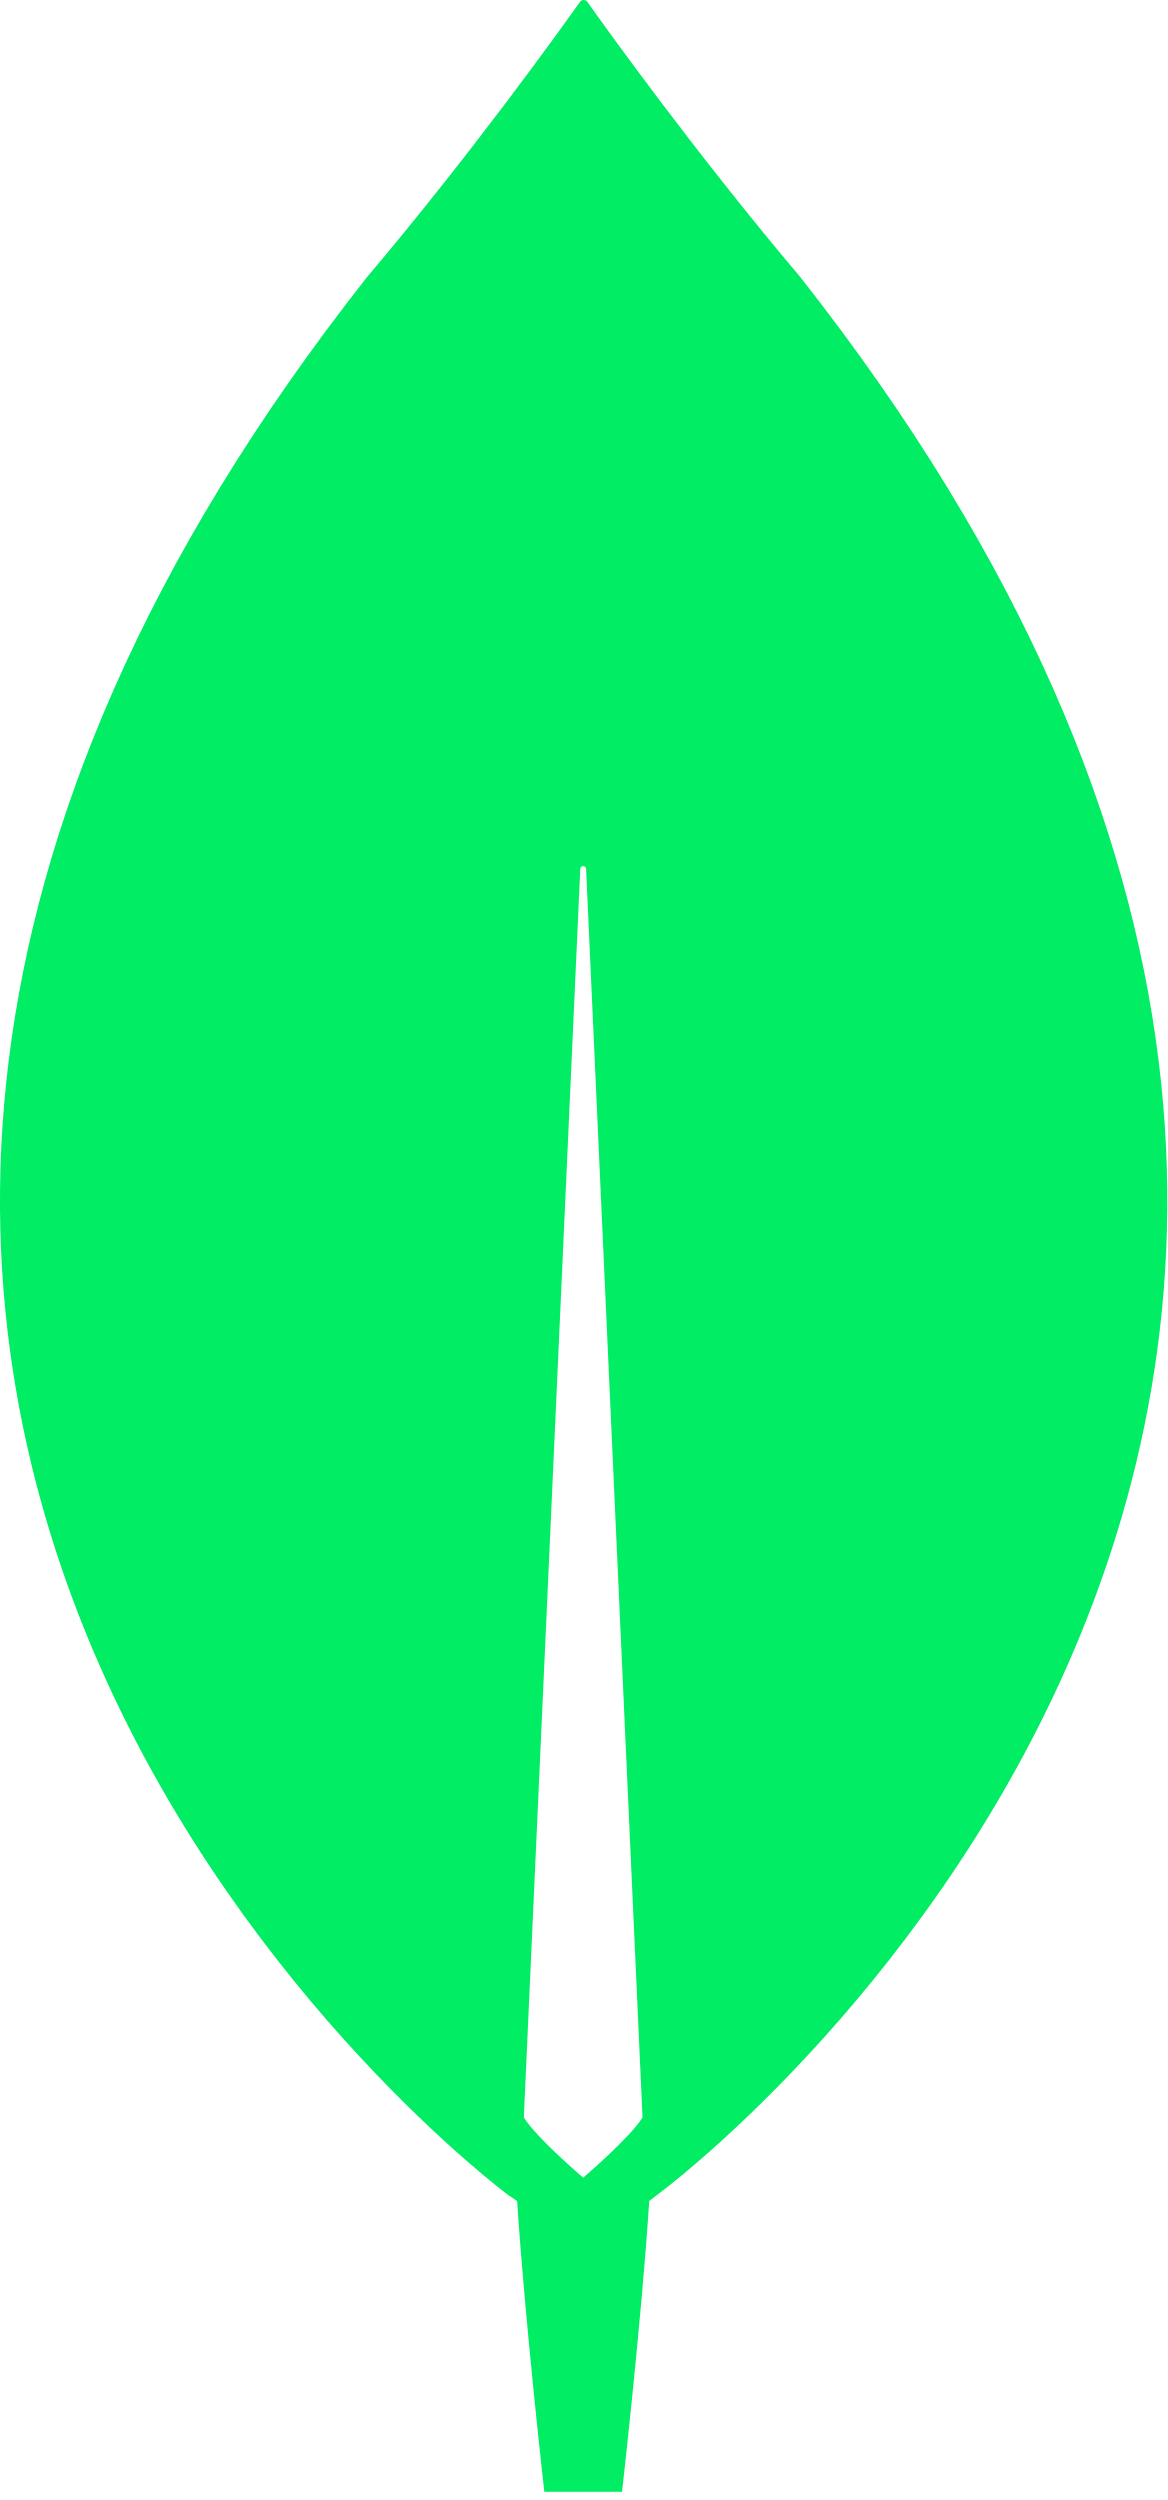
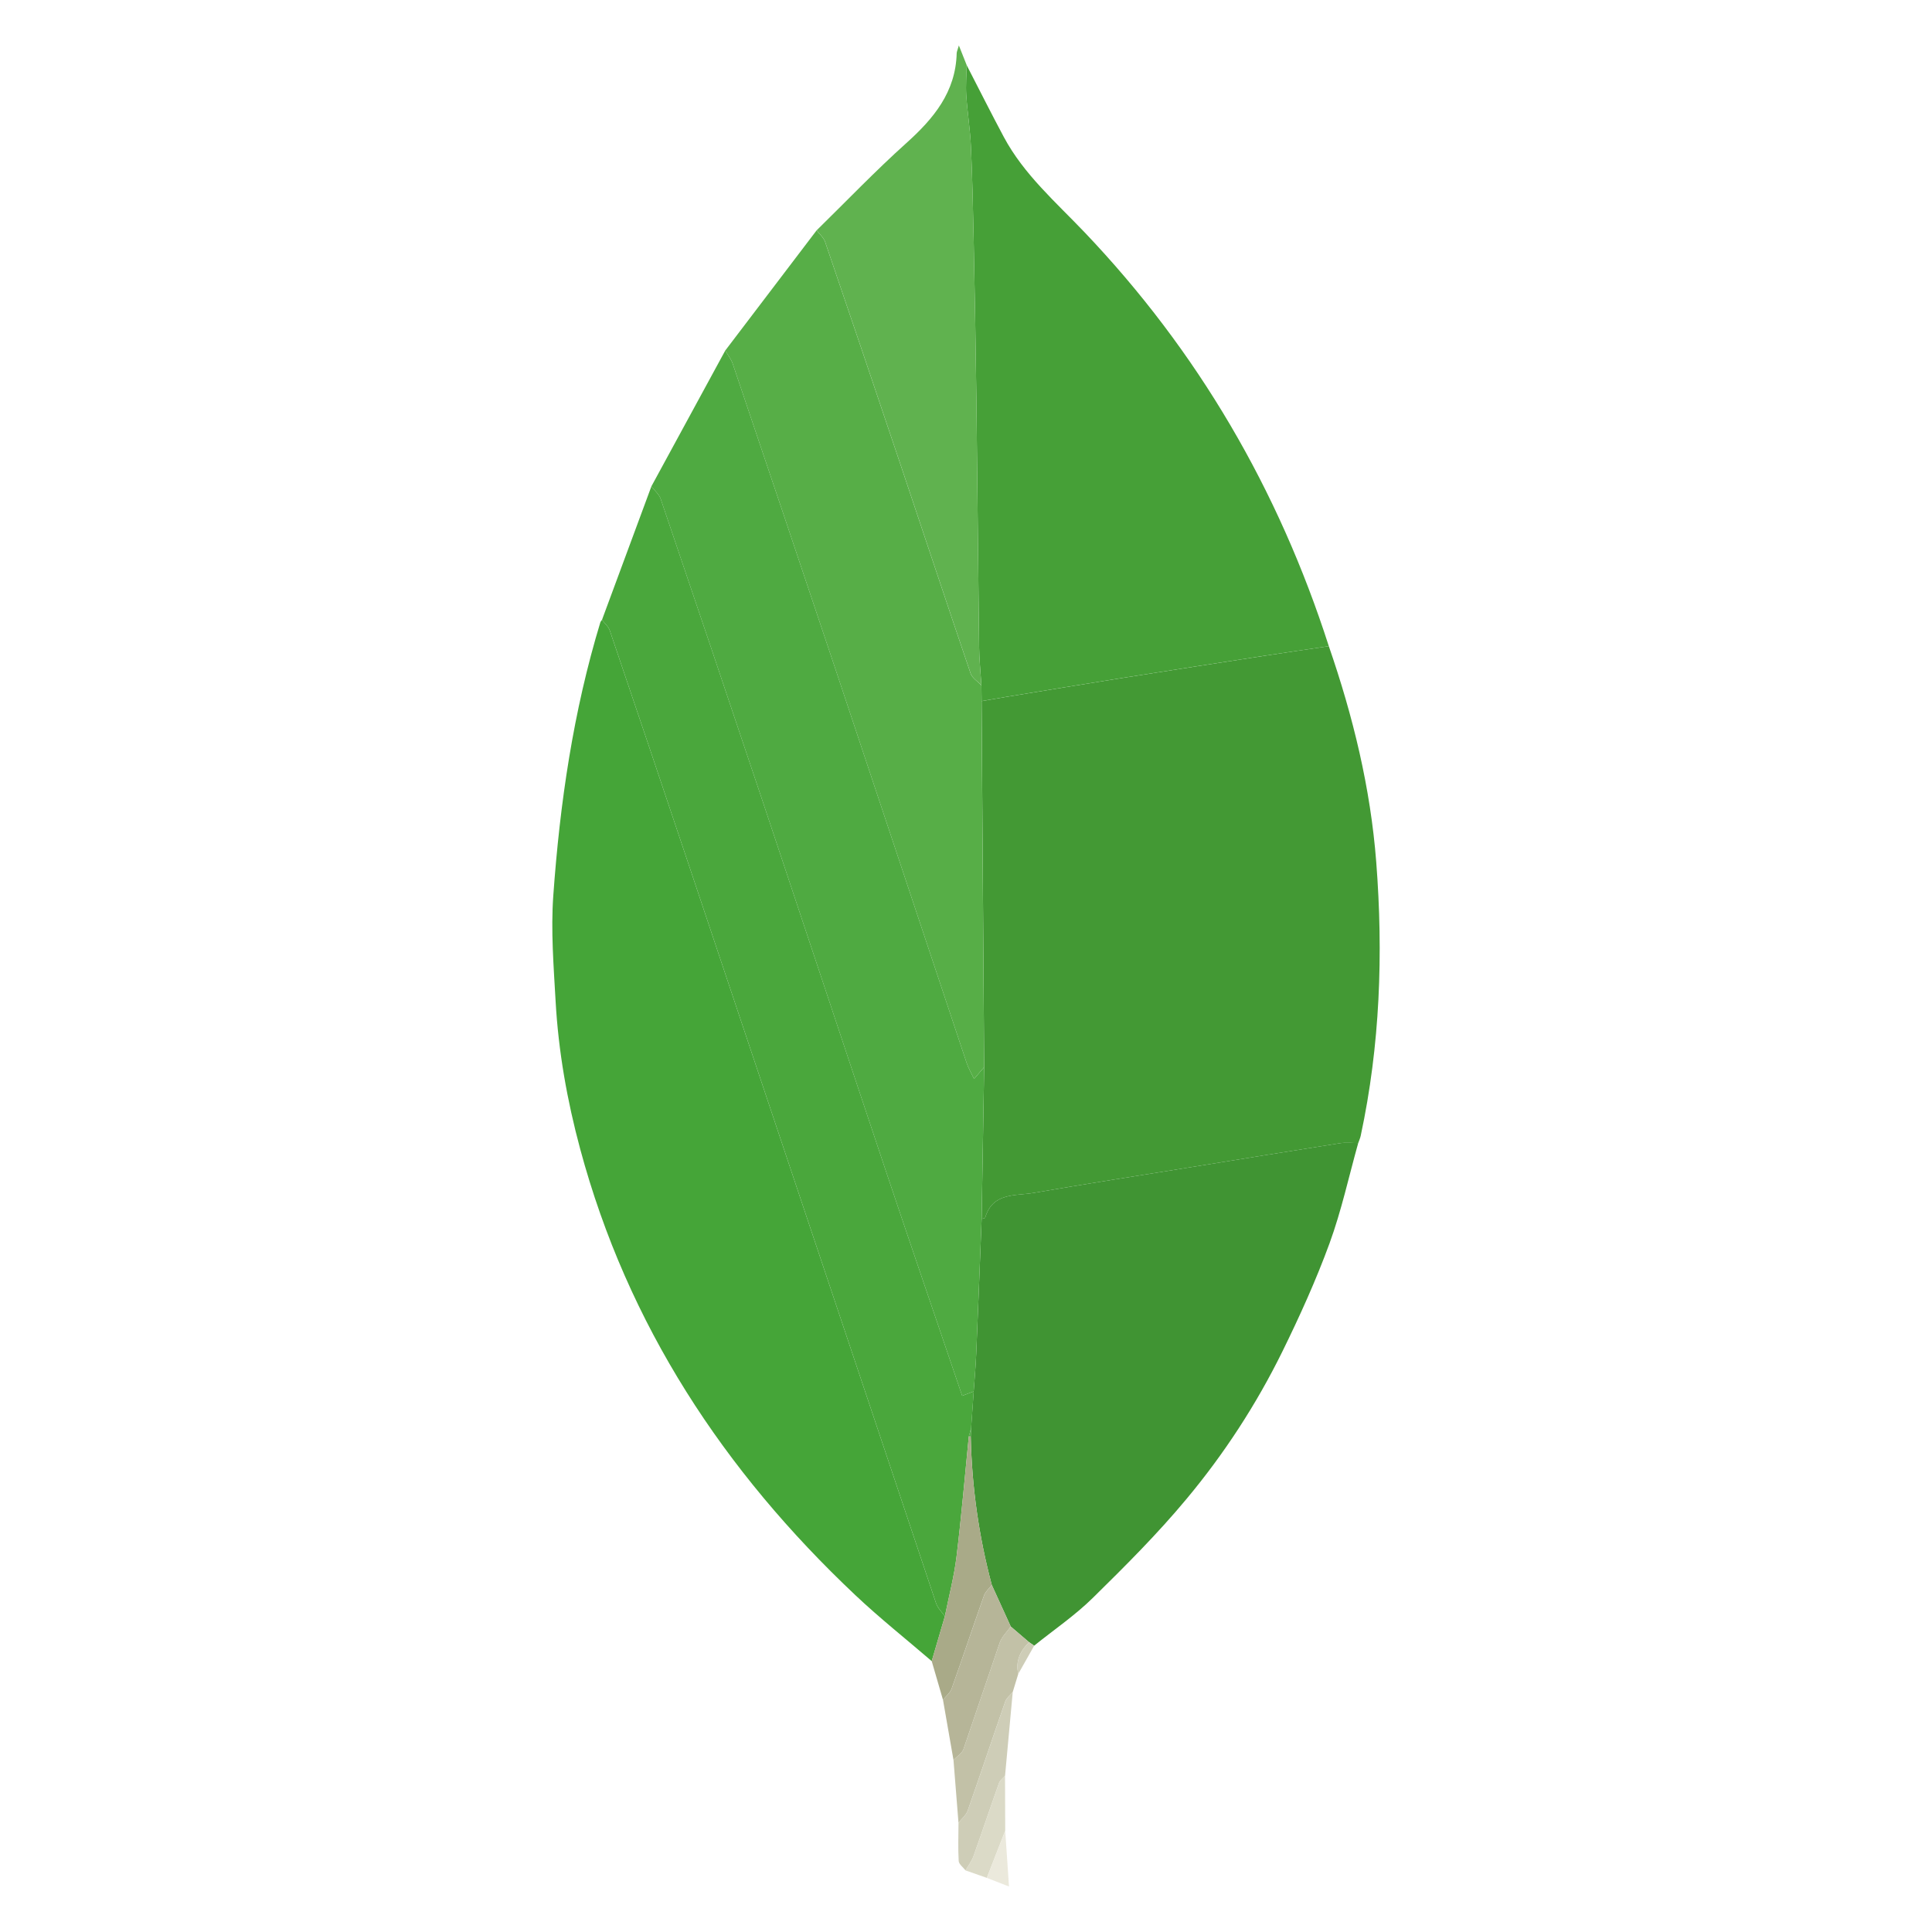
- <svg fill="none" viewBox="0 0 120 257">
-   <path fill="#00ED64" d="M82.323 28.55C71.537 15.795 62.249 2.84 60.35.15c-.2-.2-.5-.2-.7 0-1.897 2.69-11.185 15.645-21.971 28.4C-54.902 146.238 52.26 225.661 52.26 225.661l.9.597c.798 12.258 2.795 29.896 2.795 29.896h7.99s1.998-17.539 2.797-29.896l.899-.697c.1 0 107.263-79.323 14.68-197.01ZM59.95 223.867s-4.793-4.086-6.092-6.179v-.199l5.793-128.151c0-.4.6-.4.6 0l5.792 128.151v.199c-1.299 2.093-6.093 6.179-6.093 6.179Z" />
+ <svg xmlns="http://www.w3.org/2000/svg" width="128" height="128" viewBox="0 0 128 128">
+   <path fill="#439934" fill-rule="evenodd" d="M88.038 42.812c1.605 4.643 2.761 9.383 3.141 14.296c.472 6.095.256 12.147-1.029 18.142c-.035.165-.109.32-.164.48c-.403.001-.814-.049-1.208.012c-3.329.523-6.655 1.065-9.981 1.604c-3.438.557-6.881 1.092-10.313 1.687c-1.216.21-2.721-.041-3.212 1.641c-.014.046-.154.054-.235.08l.166-10.051l-.169-24.252l1.602-.275c2.62-.429 5.24-.864 7.862-1.281c3.129-.497 6.261-.98 9.392-1.465c1.381-.215 2.764-.412 4.148-.618" clip-rule="evenodd" />
+   <path fill="#45a538" fill-rule="evenodd" d="M61.729 110.054c-1.69-1.453-3.439-2.842-5.059-4.37c-8.717-8.222-15.093-17.899-18.233-29.566c-.865-3.211-1.442-6.474-1.627-9.792c-.13-2.322-.318-4.665-.154-6.975c.437-6.144 1.325-12.229 3.127-18.147l.099-.138c.175.233.427.439.516.702q2.638 7.77 5.242 15.551c5.458 16.3 10.909 32.604 16.376 48.9c.107.318.384.579.583.866z" clip-rule="evenodd" />
+   <path fill="#46a037" fill-rule="evenodd" d="M88.038 42.812c-1.384.206-2.768.403-4.149.616c-3.131.485-6.263.968-9.392 1.465c-2.622.417-5.242.852-7.862 1.281l-1.602.275l-.012-1.045c-.053-.859-.144-1.717-.154-2.576c-.069-5.478-.112-10.956-.18-16.434c-.042-3.429-.105-6.857-.175-10.285c-.043-2.13-.089-4.261-.185-6.388c-.052-1.143-.236-2.28-.311-3.423c-.042-.657.016-1.319.029-1.979c.817 1.583 1.616 3.178 2.456 4.749c1.327 2.484 3.441 4.314 5.344 6.311c7.523 7.892 12.864 17.068 16.193 27.433" clip-rule="evenodd" />
+   <path fill="#409433" fill-rule="evenodd" d="M65.036 80.753c.081-.026.222-.034.235-.08c.491-1.682 1.996-1.431 3.212-1.641c3.432-.594 6.875-1.13 10.313-1.687c3.326-.539 6.652-1.081 9.981-1.604c.394-.062.805-.011 1.208-.012c-.622 2.22-1.112 4.488-1.901 6.647c-.896 2.449-1.98 4.839-3.131 7.182a49 49 0 0 1-6.353 9.763c-1.919 2.308-4.058 4.441-6.202 6.548c-1.185 1.165-2.582 2.114-3.882 3.161l-.337-.23l-1.214-1.038l-1.256-2.753a41.4 41.4 0 0 1-1.394-9.838l.023-.561l.171-2.426c.057-.828.133-1.655.168-2.485c.129-2.982.241-5.964.359-8.946" clip-rule="evenodd" />
+   <path fill="#4faa41" fill-rule="evenodd" d="M65.036 80.753c-.118 2.982-.23 5.964-.357 8.947c-.035.83-.111 1.657-.168 2.485l-.765.289c-1.699-5.002-3.399-9.951-5.062-14.913c-2.75-8.209-5.467-16.431-8.213-24.642a4499 4499 0 0 0-6.7-19.867c-.105-.31-.407-.552-.617-.826l4.896-9.002c.168.292.39.565.496.879a6168 6168 0 0 1 6.768 20.118c2.916 8.73 5.814 17.467 8.728 26.198c.116.349.308.671.491 1.062l.67-.78z" clip-rule="evenodd" />
+   <path fill="#4aa73c" fill-rule="evenodd" d="M43.155 32.227c.21.274.511.516.617.826a4499 4499 0 0 1 6.7 19.867c2.746 8.211 5.463 16.433 8.213 24.642c1.662 4.961 3.362 9.911 5.062 14.913l.765-.289l-.171 2.426l-.155.559c-.266 2.656-.49 5.318-.814 7.968c-.163 1.328-.509 2.632-.772 3.947c-.198-.287-.476-.548-.583-.866c-5.467-16.297-10.918-32.6-16.376-48.9a3889 3889 0 0 0-5.242-15.551c-.089-.263-.34-.469-.516-.702z" clip-rule="evenodd" />
+   <path fill="#57ae47" fill-rule="evenodd" d="m65.202 70.702l-.67.78c-.183-.391-.375-.714-.491-1.062c-2.913-8.731-5.812-17.468-8.728-26.198a6168 6168 0 0 0-6.768-20.118c-.105-.314-.327-.588-.496-.879l6.055-7.965c.191.255.463.482.562.769q2.52 7.382 5.003 14.778c1.547 4.604 3.071 9.215 4.636 13.813c.105.308.47.526.714.786l.012 1.045q.087 12.124.171 24.251" clip-rule="evenodd" />
+   <path fill="#60b24f" fill-rule="evenodd" d="M65.021 45.404c-.244-.26-.609-.478-.714-.786c-1.565-4.598-3.089-9.209-4.636-13.813q-2.483-7.395-5.003-14.778c-.099-.287-.371-.514-.562-.769c1.969-1.928 3.877-3.925 5.925-5.764c1.821-1.634 3.285-3.386 3.352-5.968c.003-.107.059-.214.145-.514l.519 1.306c-.013.661-.072 1.322-.029 1.979c.075 1.143.259 2.28.311 3.423c.096 2.127.142 4.258.185 6.388c.069 3.428.132 6.856.175 10.285c.067 5.478.111 10.956.18 16.434c.008.861.098 1.718.152 2.577" clip-rule="evenodd" />
+   <path fill="#a9aa88" fill-rule="evenodd" d="M62.598 107.085c.263-1.315.609-2.62.772-3.947c.325-2.649.548-5.312.814-7.968l.066-.01l.066.011a41.4 41.4 0 0 0 1.394 9.838c-.176.232-.425.439-.518.701c-.727 2.05-1.412 4.116-2.143 6.166c-.1.28-.378.498-.574.744l-.747-2.566z" clip-rule="evenodd" />
+   <path fill="#b6b598" fill-rule="evenodd" d="M62.476 112.621c.196-.246.475-.464.574-.744c.731-2.05 1.417-4.115 2.143-6.166c.093-.262.341-.469.518-.701l1.255 2.754c-.248.352-.59.669-.728 1.061l-2.404 7.059c-.099.283-.437.483-.663.722z" clip-rule="evenodd" />
+   <path fill="#c2c1a7" fill-rule="evenodd" d="M63.171 116.605c.227-.238.564-.439.663-.722l2.404-7.059c.137-.391.48-.709.728-1.061l1.215 1.037c-.587.58-.913 1.25-.717 2.097l-.369 1.208c-.168.207-.411.387-.494.624c-.839 2.403-1.64 4.819-2.485 7.222c-.107.305-.404.544-.614.812q-.164-2.079-.331-4.158" clip-rule="evenodd" />
+   <path fill="#cecdb7" fill-rule="evenodd" d="M63.503 120.763c.209-.269.506-.508.614-.812c.845-2.402 1.646-4.818 2.485-7.222c.083-.236.325-.417.494-.624l-.509 5.545c-.136.157-.333.294-.398.477c-.575 1.614-1.117 3.24-1.694 4.854c-.119.333-.347.627-.525.938c-.158-.207-.441-.407-.454-.623c-.051-.841-.016-1.688-.013-2.533" clip-rule="evenodd" />
+   <path fill="#dbdac7" fill-rule="evenodd" d="M63.969 123.919c.178-.312.406-.606.525-.938c.578-1.613 1.119-3.239 1.694-4.854c.065-.183.263-.319.398-.477l.012 3.64l-1.218 3.124z" clip-rule="evenodd" />
+   <path fill="#ebe9dc" fill-rule="evenodd" d="m65.38 124.415l1.218-3.124l.251 3.696z" clip-rule="evenodd" />
+   <path fill="#cecdb7" fill-rule="evenodd" d="M67.464 110.898c-.196-.847.129-1.518.717-2.097l.337.23z" clip-rule="evenodd" />
+   <path fill="#4faa41" fill-rule="evenodd" d="m64.316 95.172l-.066-.011l-.066.01l.155-.559z" clip-rule="evenodd" />
</svg>
